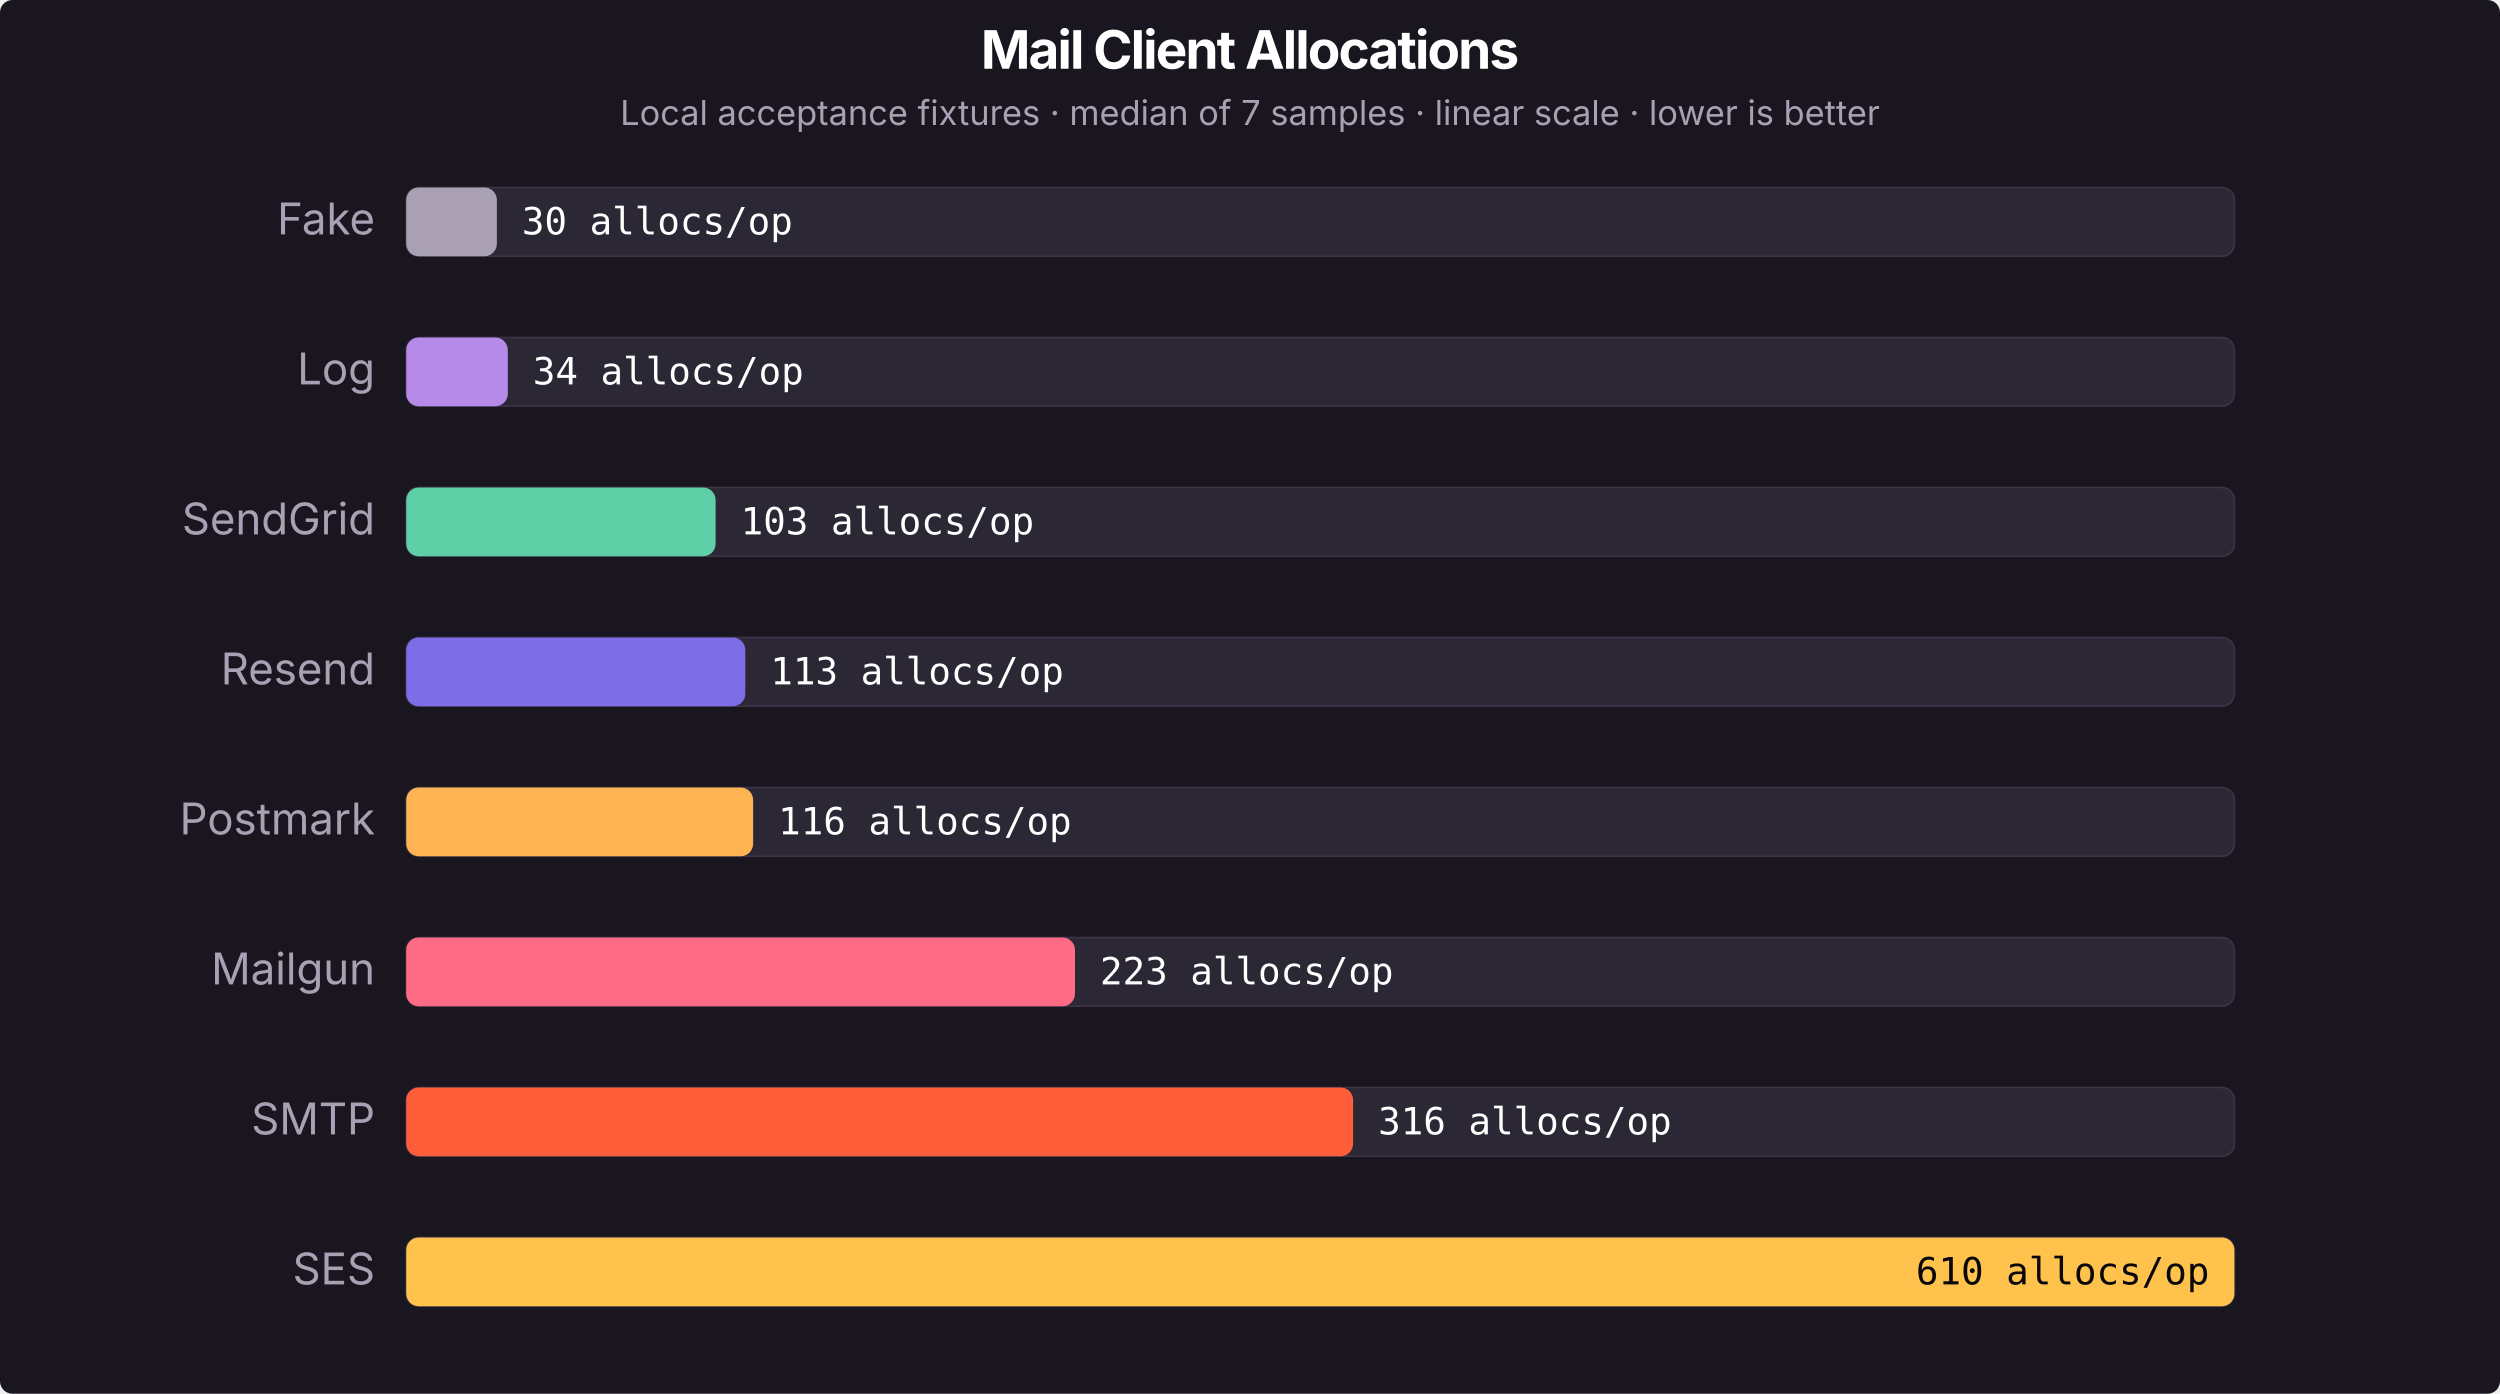
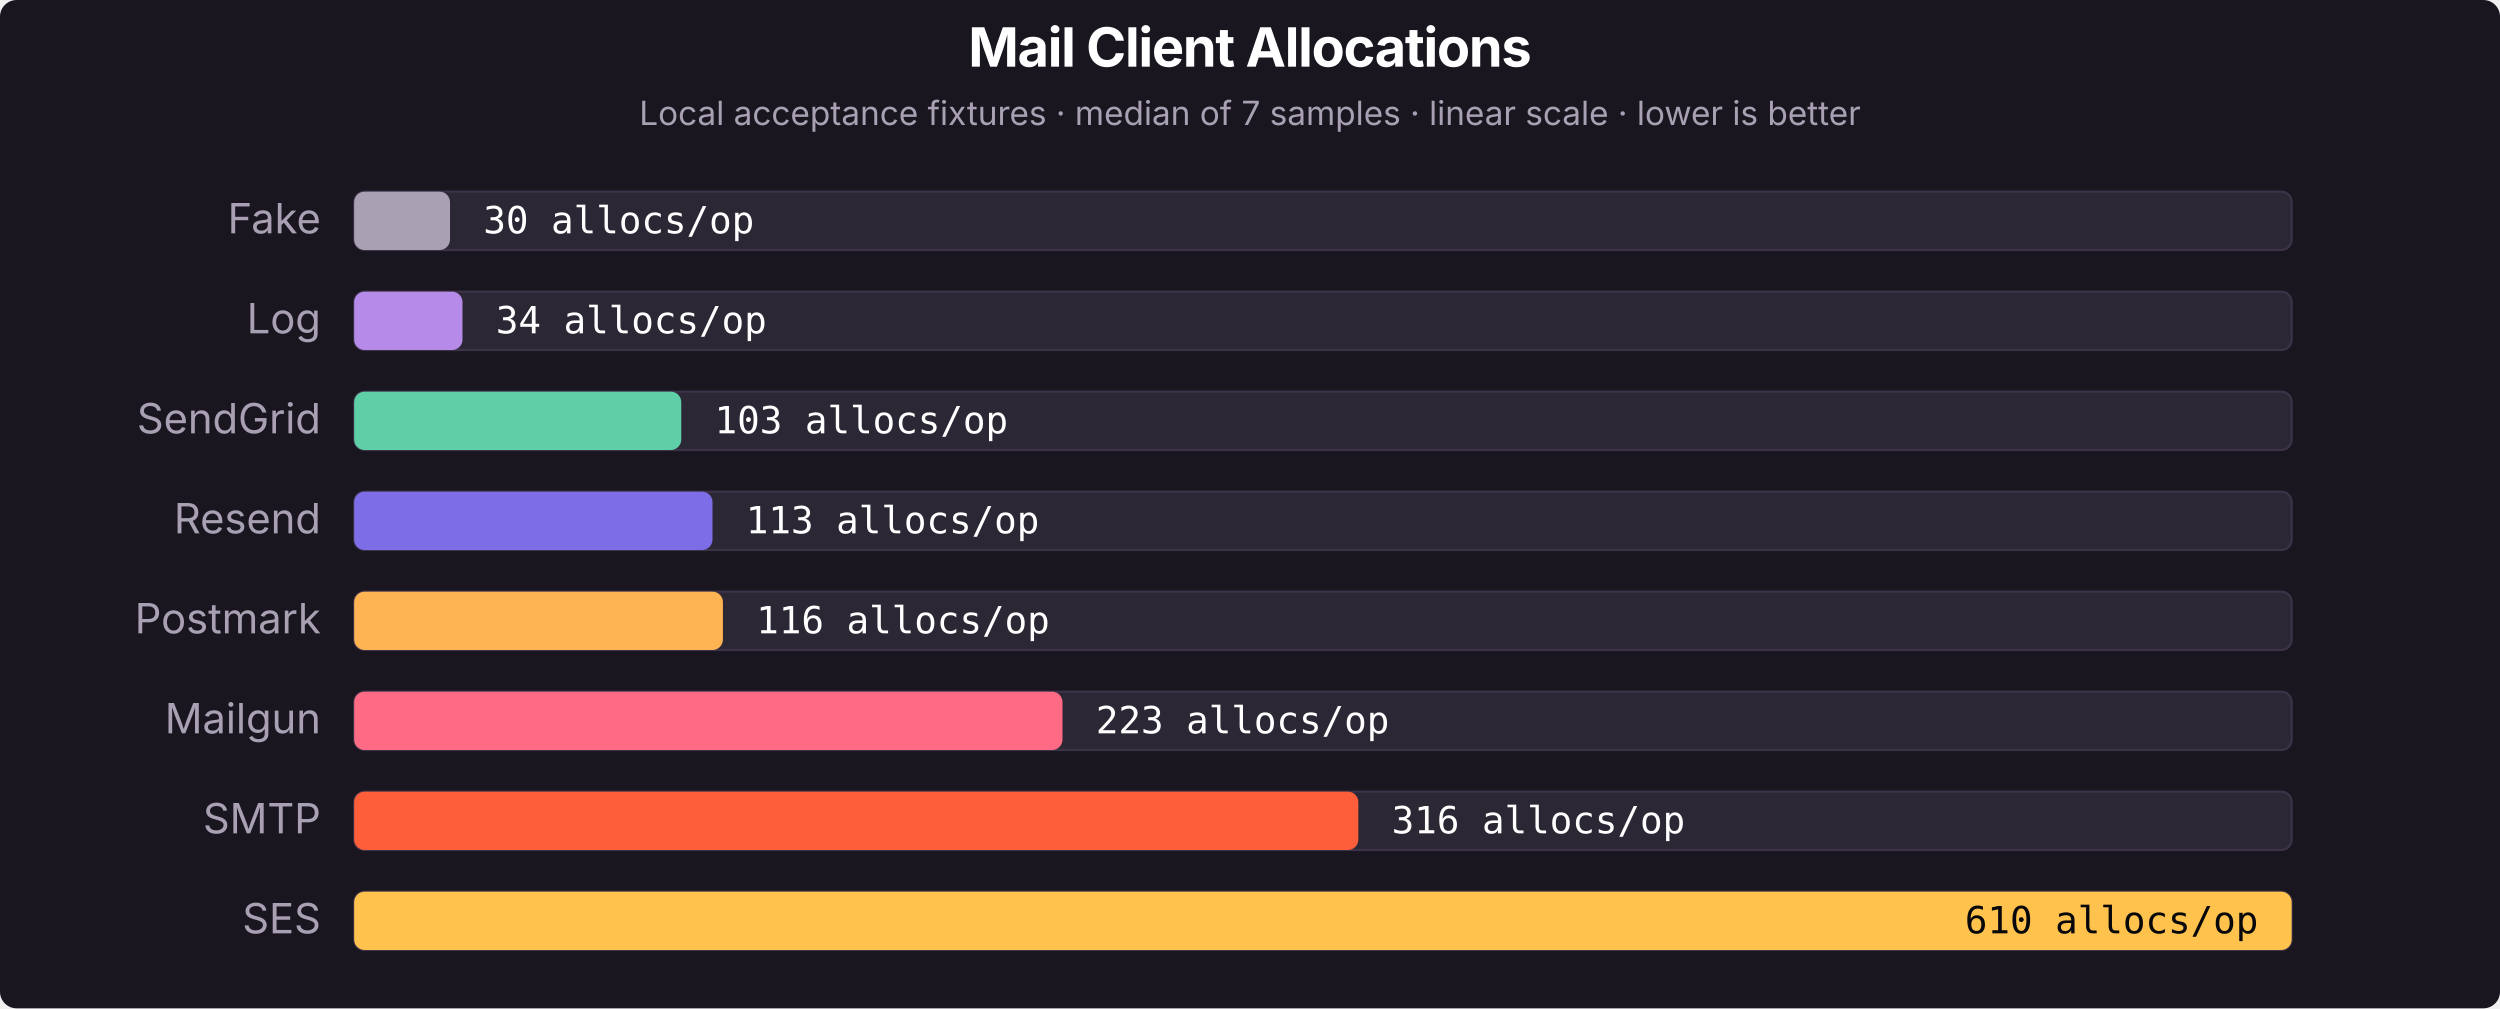
- <svg xmlns="http://www.w3.org/2000/svg" width="1600" height="892" viewBox="0 0 1600 892" role="img" aria-labelledby="title description">
+ <svg xmlns="http://www.w3.org/2000/svg" width="1200" height="484" viewBox="0 0 1200 484" role="img" aria-labelledby="title description">
  <rect width="100%" height="100%" rx="8" fill="#1A1620" />
-   <text x="800" y="44" text-anchor="middle" fill="#FFFFFF" font-size="34" font-weight="700" letter-spacing="-1.2" font-family="Space Grotesk, Inter, system-ui, sans-serif">Mail Client Allocations</text>
-   <text x="800" y="80" text-anchor="middle" fill="#A9A1B3" font-size="22" font-family="Inter, system-ui, sans-serif">Local acceptance fixtures · median of 7 samples · linear scale · lower is better</text>
-   <text x="240" y="150" text-anchor="end" fill="#A9A1B3" font-size="28" font-family="Inter, system-ui, sans-serif">Fake</text>
-   <rect x="260" y="120" width="1170" height="44" rx="8" fill="#2C2734" stroke="#3D3349" />
-   <rect x="260" y="120" width="58" height="44" rx="8" fill="#A9A1B3" />
-   <text x="334" y="150" text-anchor="start" fill="#FFFFFF" font-size="24" font-family="JetBrains Mono, ui-monospace, monospace">30 allocs/op</text>
-   <text x="240" y="246" text-anchor="end" fill="#A9A1B3" font-size="28" font-family="Inter, system-ui, sans-serif">Log</text>
-   <rect x="260" y="216" width="1170" height="44" rx="8" fill="#2C2734" stroke="#3D3349" />
-   <rect x="260" y="216" width="65" height="44" rx="8" fill="#B58AE8" />
-   <text x="341" y="246" text-anchor="start" fill="#FFFFFF" font-size="24" font-family="JetBrains Mono, ui-monospace, monospace">34 allocs/op</text>
-   <text x="240" y="342" text-anchor="end" fill="#A9A1B3" font-size="28" font-family="Inter, system-ui, sans-serif">SendGrid</text>
-   <rect x="260" y="312" width="1170" height="44" rx="8" fill="#2C2734" stroke="#3D3349" />
-   <rect x="260" y="312" width="198" height="44" rx="8" fill="#5FCFA8" />
-   <text x="474" y="342" text-anchor="start" fill="#FFFFFF" font-size="24" font-family="JetBrains Mono, ui-monospace, monospace">103 allocs/op</text>
-   <text x="240" y="438" text-anchor="end" fill="#A9A1B3" font-size="28" font-family="Inter, system-ui, sans-serif">Resend</text>
-   <rect x="260" y="408" width="1170" height="44" rx="8" fill="#2C2734" stroke="#3D3349" />
-   <rect x="260" y="408" width="217" height="44" rx="8" fill="#7D6EE7" />
-   <text x="493" y="438" text-anchor="start" fill="#FFFFFF" font-size="24" font-family="JetBrains Mono, ui-monospace, monospace">113 allocs/op</text>
-   <text x="240" y="534" text-anchor="end" fill="#A9A1B3" font-size="28" font-family="Inter, system-ui, sans-serif">Postmark</text>
-   <rect x="260" y="504" width="1170" height="44" rx="8" fill="#2C2734" stroke="#3D3349" />
-   <rect x="260" y="504" width="222" height="44" rx="8" fill="#FFB454" />
-   <text x="498" y="534" text-anchor="start" fill="#FFFFFF" font-size="24" font-family="JetBrains Mono, ui-monospace, monospace">116 allocs/op</text>
-   <text x="240" y="630" text-anchor="end" fill="#A9A1B3" font-size="28" font-family="Inter, system-ui, sans-serif">Mailgun</text>
-   <rect x="260" y="600" width="1170" height="44" rx="8" fill="#2C2734" stroke="#3D3349" />
-   <rect x="260" y="600" width="428" height="44" rx="8" fill="#FF6B85" />
-   <text x="704" y="630" text-anchor="start" fill="#FFFFFF" font-size="24" font-family="JetBrains Mono, ui-monospace, monospace">223 allocs/op</text>
-   <text x="240" y="726" text-anchor="end" fill="#A9A1B3" font-size="28" font-family="Inter, system-ui, sans-serif">SMTP</text>
-   <rect x="260" y="696" width="1170" height="44" rx="8" fill="#2C2734" stroke="#3D3349" />
-   <rect x="260" y="696" width="606" height="44" rx="8" fill="#FF5E3A" />
-   <text x="882" y="726" text-anchor="start" fill="#FFFFFF" font-size="24" font-family="JetBrains Mono, ui-monospace, monospace">316 allocs/op</text>
-   <text x="240" y="822" text-anchor="end" fill="#A9A1B3" font-size="28" font-family="Inter, system-ui, sans-serif">SES</text>
-   <rect x="260" y="792" width="1170" height="44" rx="8" fill="#2C2734" stroke="#3D3349" />
-   <rect x="260" y="792" width="1170" height="44" rx="8" fill="#FFC24D" />
-   <text x="1414" y="822" text-anchor="end" fill="#08070A" font-size="24" font-family="JetBrains Mono, ui-monospace, monospace">610 allocs/op</text>
+   <text x="600" y="32" text-anchor="middle" fill="#FFFFFF" font-size="26" font-weight="700" letter-spacing="-.6" font-family="Space Grotesk, Inter, system-ui, sans-serif">Mail Client Allocations</text>
+   <text x="600" y="60" text-anchor="middle" fill="#A9A1B3" font-size="16" font-family="Inter, system-ui, sans-serif">Local acceptance fixtures · median of 7 samples · linear scale · lower is better</text>
+   <text x="154" y="112" text-anchor="end" fill="#A9A1B3" font-size="20" font-family="Inter, system-ui, sans-serif">Fake</text>
+   <rect x="170" y="92" width="930" height="28" rx="5" fill="#2C2734" stroke="#3D3349" />
+   <rect x="170" y="92" width="46" height="28" rx="5" fill="#A9A1B3" />
+   <text x="232" y="112" text-anchor="start" fill="#FFFFFF" font-size="18" font-family="JetBrains Mono, ui-monospace, monospace">30 allocs/op</text>
+   <text x="154" y="160" text-anchor="end" fill="#A9A1B3" font-size="20" font-family="Inter, system-ui, sans-serif">Log</text>
+   <rect x="170" y="140" width="930" height="28" rx="5" fill="#2C2734" stroke="#3D3349" />
+   <rect x="170" y="140" width="52" height="28" rx="5" fill="#B58AE8" />
+   <text x="238" y="160" text-anchor="start" fill="#FFFFFF" font-size="18" font-family="JetBrains Mono, ui-monospace, monospace">34 allocs/op</text>
+   <text x="154" y="208" text-anchor="end" fill="#A9A1B3" font-size="20" font-family="Inter, system-ui, sans-serif">SendGrid</text>
+   <rect x="170" y="188" width="930" height="28" rx="5" fill="#2C2734" stroke="#3D3349" />
+   <rect x="170" y="188" width="157" height="28" rx="5" fill="#5FCFA8" />
+   <text x="343" y="208" text-anchor="start" fill="#FFFFFF" font-size="18" font-family="JetBrains Mono, ui-monospace, monospace">103 allocs/op</text>
+   <text x="154" y="256" text-anchor="end" fill="#A9A1B3" font-size="20" font-family="Inter, system-ui, sans-serif">Resend</text>
+   <rect x="170" y="236" width="930" height="28" rx="5" fill="#2C2734" stroke="#3D3349" />
+   <rect x="170" y="236" width="172" height="28" rx="5" fill="#7D6EE7" />
+   <text x="358" y="256" text-anchor="start" fill="#FFFFFF" font-size="18" font-family="JetBrains Mono, ui-monospace, monospace">113 allocs/op</text>
+   <text x="154" y="304" text-anchor="end" fill="#A9A1B3" font-size="20" font-family="Inter, system-ui, sans-serif">Postmark</text>
+   <rect x="170" y="284" width="930" height="28" rx="5" fill="#2C2734" stroke="#3D3349" />
+   <rect x="170" y="284" width="177" height="28" rx="5" fill="#FFB454" />
+   <text x="363" y="304" text-anchor="start" fill="#FFFFFF" font-size="18" font-family="JetBrains Mono, ui-monospace, monospace">116 allocs/op</text>
+   <text x="154" y="352" text-anchor="end" fill="#A9A1B3" font-size="20" font-family="Inter, system-ui, sans-serif">Mailgun</text>
+   <rect x="170" y="332" width="930" height="28" rx="5" fill="#2C2734" stroke="#3D3349" />
+   <rect x="170" y="332" width="340" height="28" rx="5" fill="#FF6B85" />
+   <text x="526" y="352" text-anchor="start" fill="#FFFFFF" font-size="18" font-family="JetBrains Mono, ui-monospace, monospace">223 allocs/op</text>
+   <text x="154" y="400" text-anchor="end" fill="#A9A1B3" font-size="20" font-family="Inter, system-ui, sans-serif">SMTP</text>
+   <rect x="170" y="380" width="930" height="28" rx="5" fill="#2C2734" stroke="#3D3349" />
+   <rect x="170" y="380" width="482" height="28" rx="5" fill="#FF5E3A" />
+   <text x="668" y="400" text-anchor="start" fill="#FFFFFF" font-size="18" font-family="JetBrains Mono, ui-monospace, monospace">316 allocs/op</text>
+   <text x="154" y="448" text-anchor="end" fill="#A9A1B3" font-size="20" font-family="Inter, system-ui, sans-serif">SES</text>
+   <rect x="170" y="428" width="930" height="28" rx="5" fill="#2C2734" stroke="#3D3349" />
+   <rect x="170" y="428" width="930" height="28" rx="5" fill="#FFC24D" />
+   <text x="1084" y="448" text-anchor="end" fill="#08070A" font-size="18" font-family="JetBrains Mono, ui-monospace, monospace">610 allocs/op</text>
</svg>
